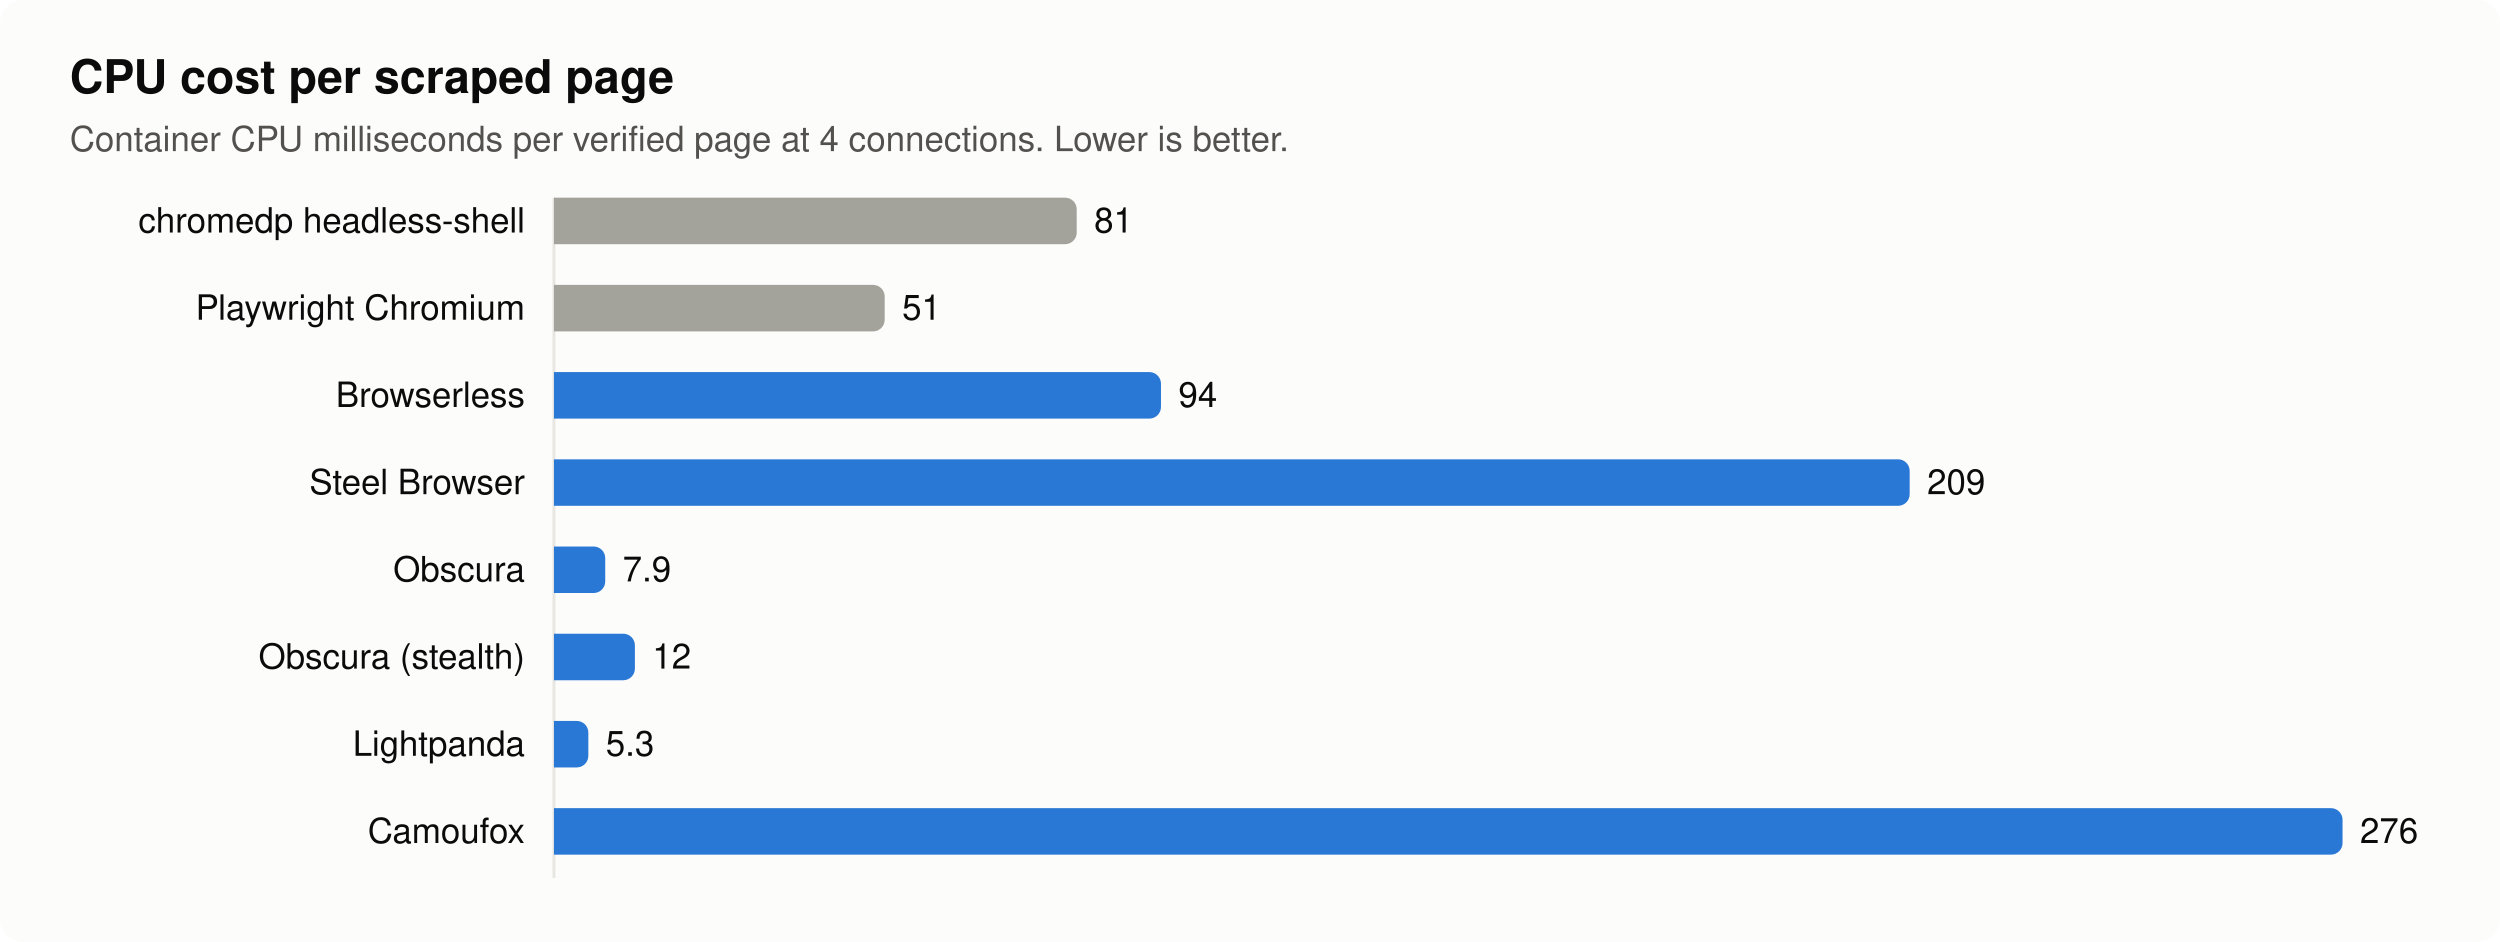
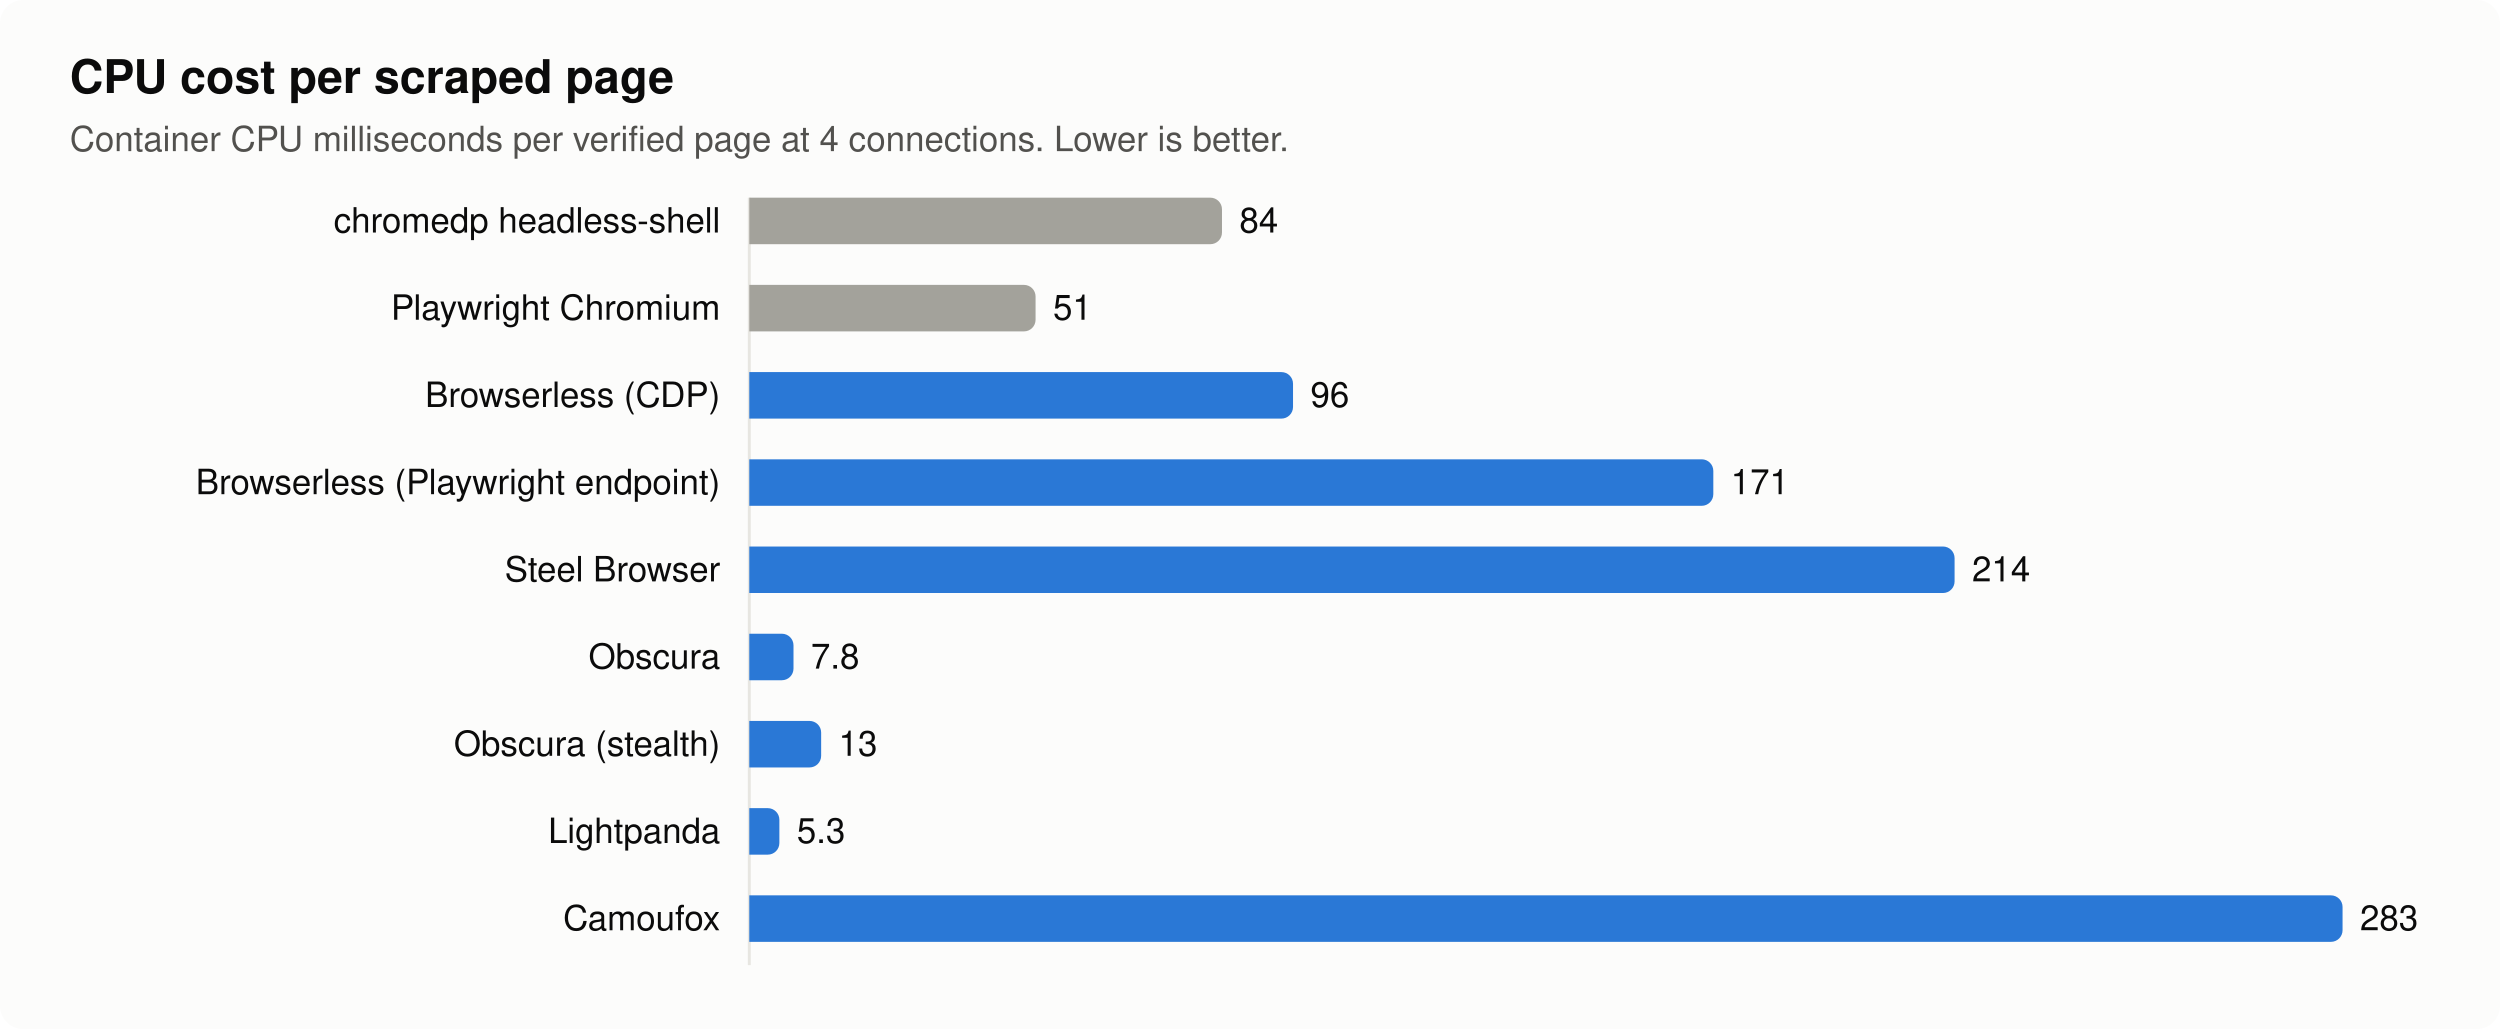
- <svg xmlns="http://www.w3.org/2000/svg" viewBox="0 0 860 324" width="860" height="324" font-family="-apple-system, BlinkMacSystemFont, 'Segoe UI', Helvetica, Arial, sans-serif" role="img" aria-label="CPU cost per scraped page">
-   <rect width="860" height="324" rx="8" fill="#fcfcfb" />
+ <svg xmlns="http://www.w3.org/2000/svg" viewBox="0 0 860 354" width="860" height="354" font-family="-apple-system, BlinkMacSystemFont, 'Segoe UI', Helvetica, Arial, sans-serif" role="img" aria-label="CPU cost per scraped page">
+   <rect width="860" height="354" rx="8" fill="#fcfcfb" />
  <text x="24" y="32" font-size="16" font-weight="600" fill="#0b0b0b">CPU cost per scraped page</text>
  <text x="24" y="52" font-size="12" fill="#52514e">Container CPU milliseconds per verified page at 4 connections. Lower is better.</text>
-   <line x1="190.56" y1="68" x2="190.56" y2="302" stroke="#e7e6e1" stroke-width="1" />
-   <text x="180.56" y="80" font-size="12" text-anchor="end" fill="#0b0b0b">chromedp headless-shell</text>
-   <path d="M190.56,68h175.832a4,4 0 0 1 4,4v8a4,4 0 0 1 -4,4h-175.832z" fill="#a3a29b" />
-   <text x="376.392" y="80" font-size="12" fill="#0b0b0b" style="font-variant-numeric: tabular-nums">81</text>
-   <text x="180.56" y="110" font-size="12" text-anchor="end" fill="#0b0b0b">Playwright Chromium</text>
-   <path d="M190.56,98h109.768a4,4 0 0 1 4,4v8a4,4 0 0 1 -4,4h-109.768z" fill="#a3a29b" />
-   <text x="310.328" y="110" font-size="12" fill="#0b0b0b" style="font-variant-numeric: tabular-nums">51</text>
-   <text x="180.56" y="140" font-size="12" text-anchor="end" fill="#0b0b0b">Browserless</text>
-   <path d="M190.56,128h204.82a4,4 0 0 1 4,4v8a4,4 0 0 1 -4,4h-204.82z" fill="#2a78d6" />
-   <text x="405.38" y="140" font-size="12" fill="#0b0b0b" style="font-variant-numeric: tabular-nums">94</text>
-   <text x="180.56" y="170" font-size="12" text-anchor="end" fill="#0b0b0b">Steel Browser</text>
-   <path d="M190.56,158h462.367a4,4 0 0 1 4,4v8a4,4 0 0 1 -4,4h-462.367z" fill="#2a78d6" />
-   <text x="662.927" y="170" font-size="12" fill="#0b0b0b" style="font-variant-numeric: tabular-nums">209</text>
-   <text x="180.56" y="200" font-size="12" text-anchor="end" fill="#0b0b0b">Obscura</text>
-   <path d="M190.56,188h13.641a4,4 0 0 1 4,4v8a4,4 0 0 1 -4,4h-13.641z" fill="#2a78d6" />
-   <text x="214.201" y="200" font-size="12" fill="#0b0b0b" style="font-variant-numeric: tabular-nums">7.9</text>
-   <text x="180.56" y="230" font-size="12" text-anchor="end" fill="#0b0b0b">Obscura (stealth)</text>
-   <path d="M190.56,218h23.847a4,4 0 0 1 4,4v8a4,4 0 0 1 -4,4h-23.847z" fill="#2a78d6" />
-   <text x="224.407" y="230" font-size="12" fill="#0b0b0b" style="font-variant-numeric: tabular-nums">12</text>
-   <text x="180.56" y="260" font-size="12" text-anchor="end" fill="#0b0b0b">Lightpanda</text>
-   <path d="M190.56,248h7.828a4,4 0 0 1 4,4v8a4,4 0 0 1 -4,4h-7.828z" fill="#2a78d6" />
-   <text x="208.388" y="260" font-size="12" fill="#0b0b0b" style="font-variant-numeric: tabular-nums">5.3</text>
-   <text x="180.56" y="290" font-size="12" text-anchor="end" fill="#0b0b0b">Camoufox</text>
-   <path d="M190.56,278h611.28a4,4 0 0 1 4,4v8a4,4 0 0 1 -4,4h-611.28z" fill="#2a78d6" />
-   <text x="811.84" y="290" font-size="12" fill="#0b0b0b" style="font-variant-numeric: tabular-nums">276</text>
+   <line x1="257.76" y1="68" x2="257.76" y2="332" stroke="#e7e6e1" stroke-width="1" />
+   <text x="247.76" y="80" font-size="12" text-anchor="end" fill="#0b0b0b">chromedp headless-shell</text>
+   <path d="M257.76,68h158.602a4,4 0 0 1 4,4v8a4,4 0 0 1 -4,4h-158.602z" fill="#a3a29b" />
+   <text x="426.362" y="80" font-size="12" fill="#0b0b0b" style="font-variant-numeric: tabular-nums">84</text>
+   <text x="247.76" y="110" font-size="12" text-anchor="end" fill="#0b0b0b">Playwright Chromium</text>
+   <path d="M257.76,98h94.478a4,4 0 0 1 4,4v8a4,4 0 0 1 -4,4h-94.478z" fill="#a3a29b" />
+   <text x="362.238" y="110" font-size="12" fill="#0b0b0b" style="font-variant-numeric: tabular-nums">51</text>
+   <text x="247.76" y="140" font-size="12" text-anchor="end" fill="#0b0b0b">Browserless (CDP)</text>
+   <path d="M257.76,128h183.041a4,4 0 0 1 4,4v8a4,4 0 0 1 -4,4h-183.041z" fill="#2a78d6" />
+   <text x="450.801" y="140" font-size="12" fill="#0b0b0b" style="font-variant-numeric: tabular-nums">96</text>
+   <text x="247.76" y="170" font-size="12" text-anchor="end" fill="#0b0b0b">Browserless (Playwright endpoint)</text>
+   <path d="M257.76,158h327.621a4,4 0 0 1 4,4v8a4,4 0 0 1 -4,4h-327.621z" fill="#2a78d6" />
+   <text x="595.381" y="170" font-size="12" fill="#0b0b0b" style="font-variant-numeric: tabular-nums">171</text>
+   <text x="247.76" y="200" font-size="12" text-anchor="end" fill="#0b0b0b">Steel Browser</text>
+   <path d="M257.76,188h410.618a4,4 0 0 1 4,4v8a4,4 0 0 1 -4,4h-410.618z" fill="#2a78d6" />
+   <text x="678.378" y="200" font-size="12" fill="#0b0b0b" style="font-variant-numeric: tabular-nums">214</text>
+   <text x="247.76" y="230" font-size="12" text-anchor="end" fill="#0b0b0b">Obscura</text>
+   <path d="M257.76,218h11.202a4,4 0 0 1 4,4v8a4,4 0 0 1 -4,4h-11.202z" fill="#2a78d6" />
+   <text x="278.962" y="230" font-size="12" fill="#0b0b0b" style="font-variant-numeric: tabular-nums">7.8</text>
+   <text x="247.76" y="260" font-size="12" text-anchor="end" fill="#0b0b0b">Obscura (stealth)</text>
+   <path d="M257.76,248h20.715a4,4 0 0 1 4,4v8a4,4 0 0 1 -4,4h-20.715z" fill="#2a78d6" />
+   <text x="288.475" y="260" font-size="12" fill="#0b0b0b" style="font-variant-numeric: tabular-nums">13</text>
+   <text x="247.76" y="290" font-size="12" text-anchor="end" fill="#0b0b0b">Lightpanda</text>
+   <path d="M257.76,278h6.345a4,4 0 0 1 4,4v8a4,4 0 0 1 -4,4h-6.345z" fill="#2a78d6" />
+   <text x="274.105" y="290" font-size="12" fill="#0b0b0b" style="font-variant-numeric: tabular-nums">5.3</text>
+   <text x="247.76" y="320" font-size="12" text-anchor="end" fill="#0b0b0b">Camoufox</text>
+   <path d="M257.76,308h544.08a4,4 0 0 1 4,4v8a4,4 0 0 1 -4,4h-544.08z" fill="#2a78d6" />
+   <text x="811.84" y="320" font-size="12" fill="#0b0b0b" style="font-variant-numeric: tabular-nums">283</text>
</svg>
